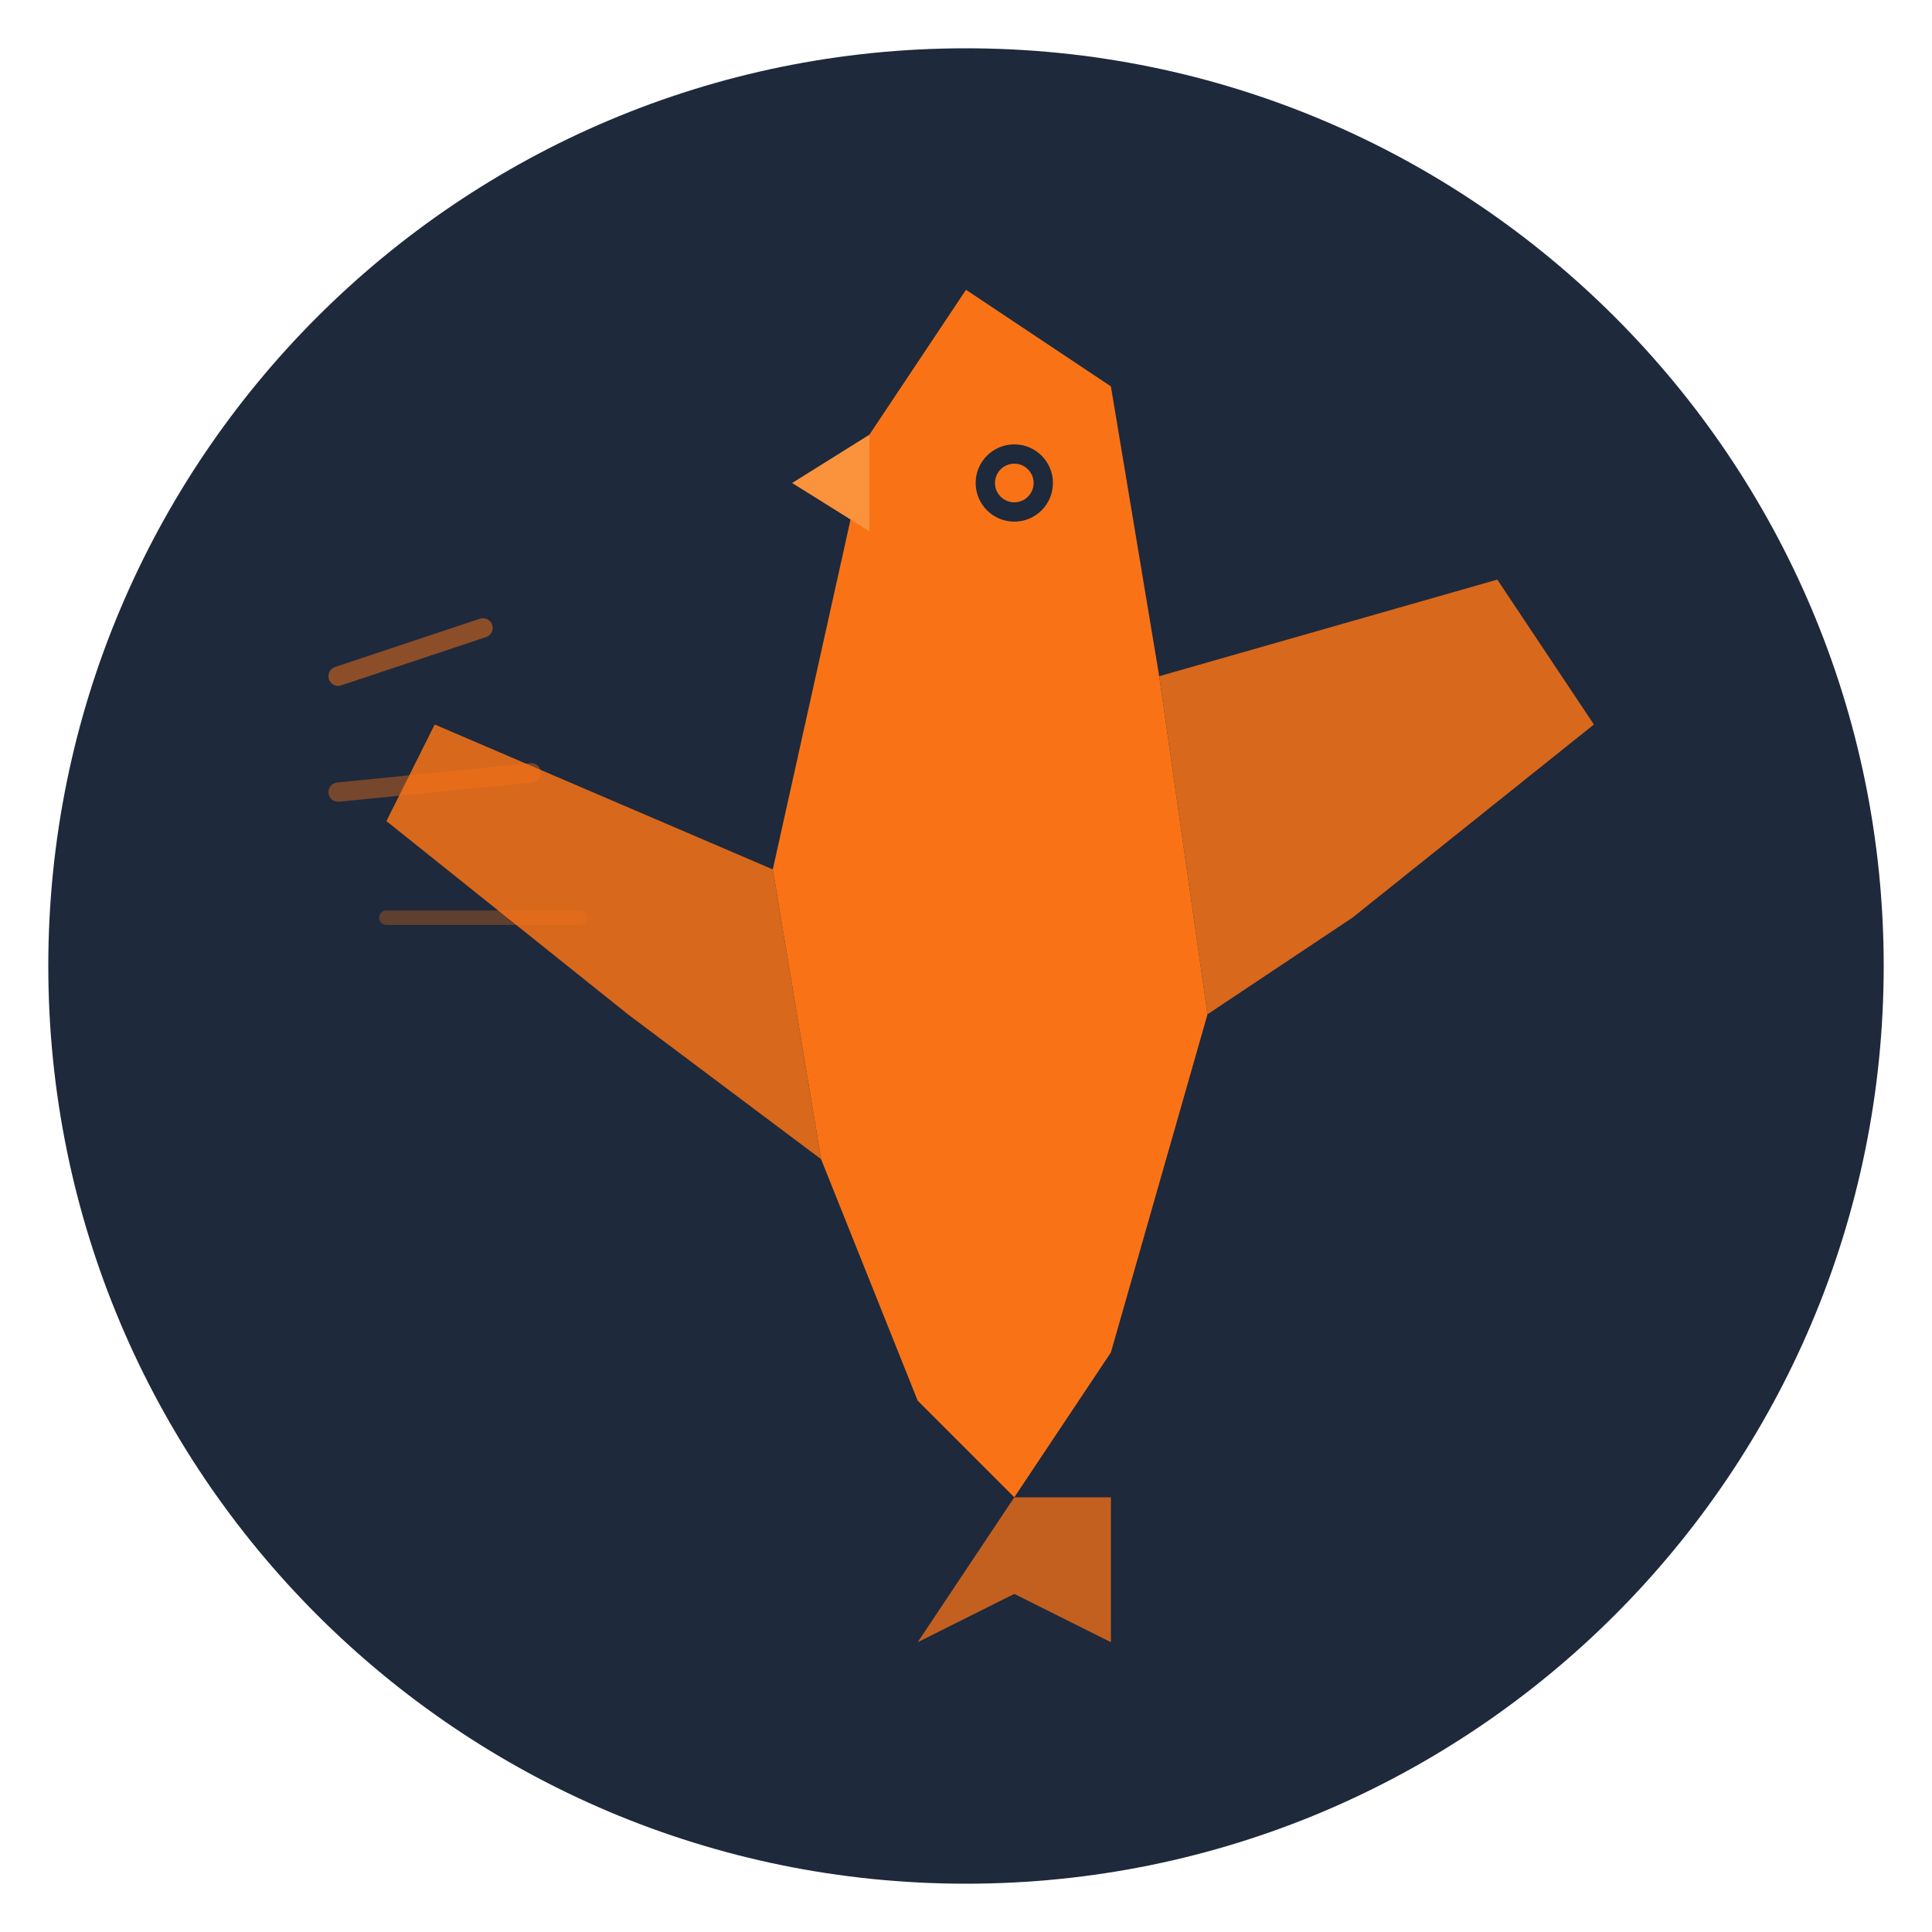
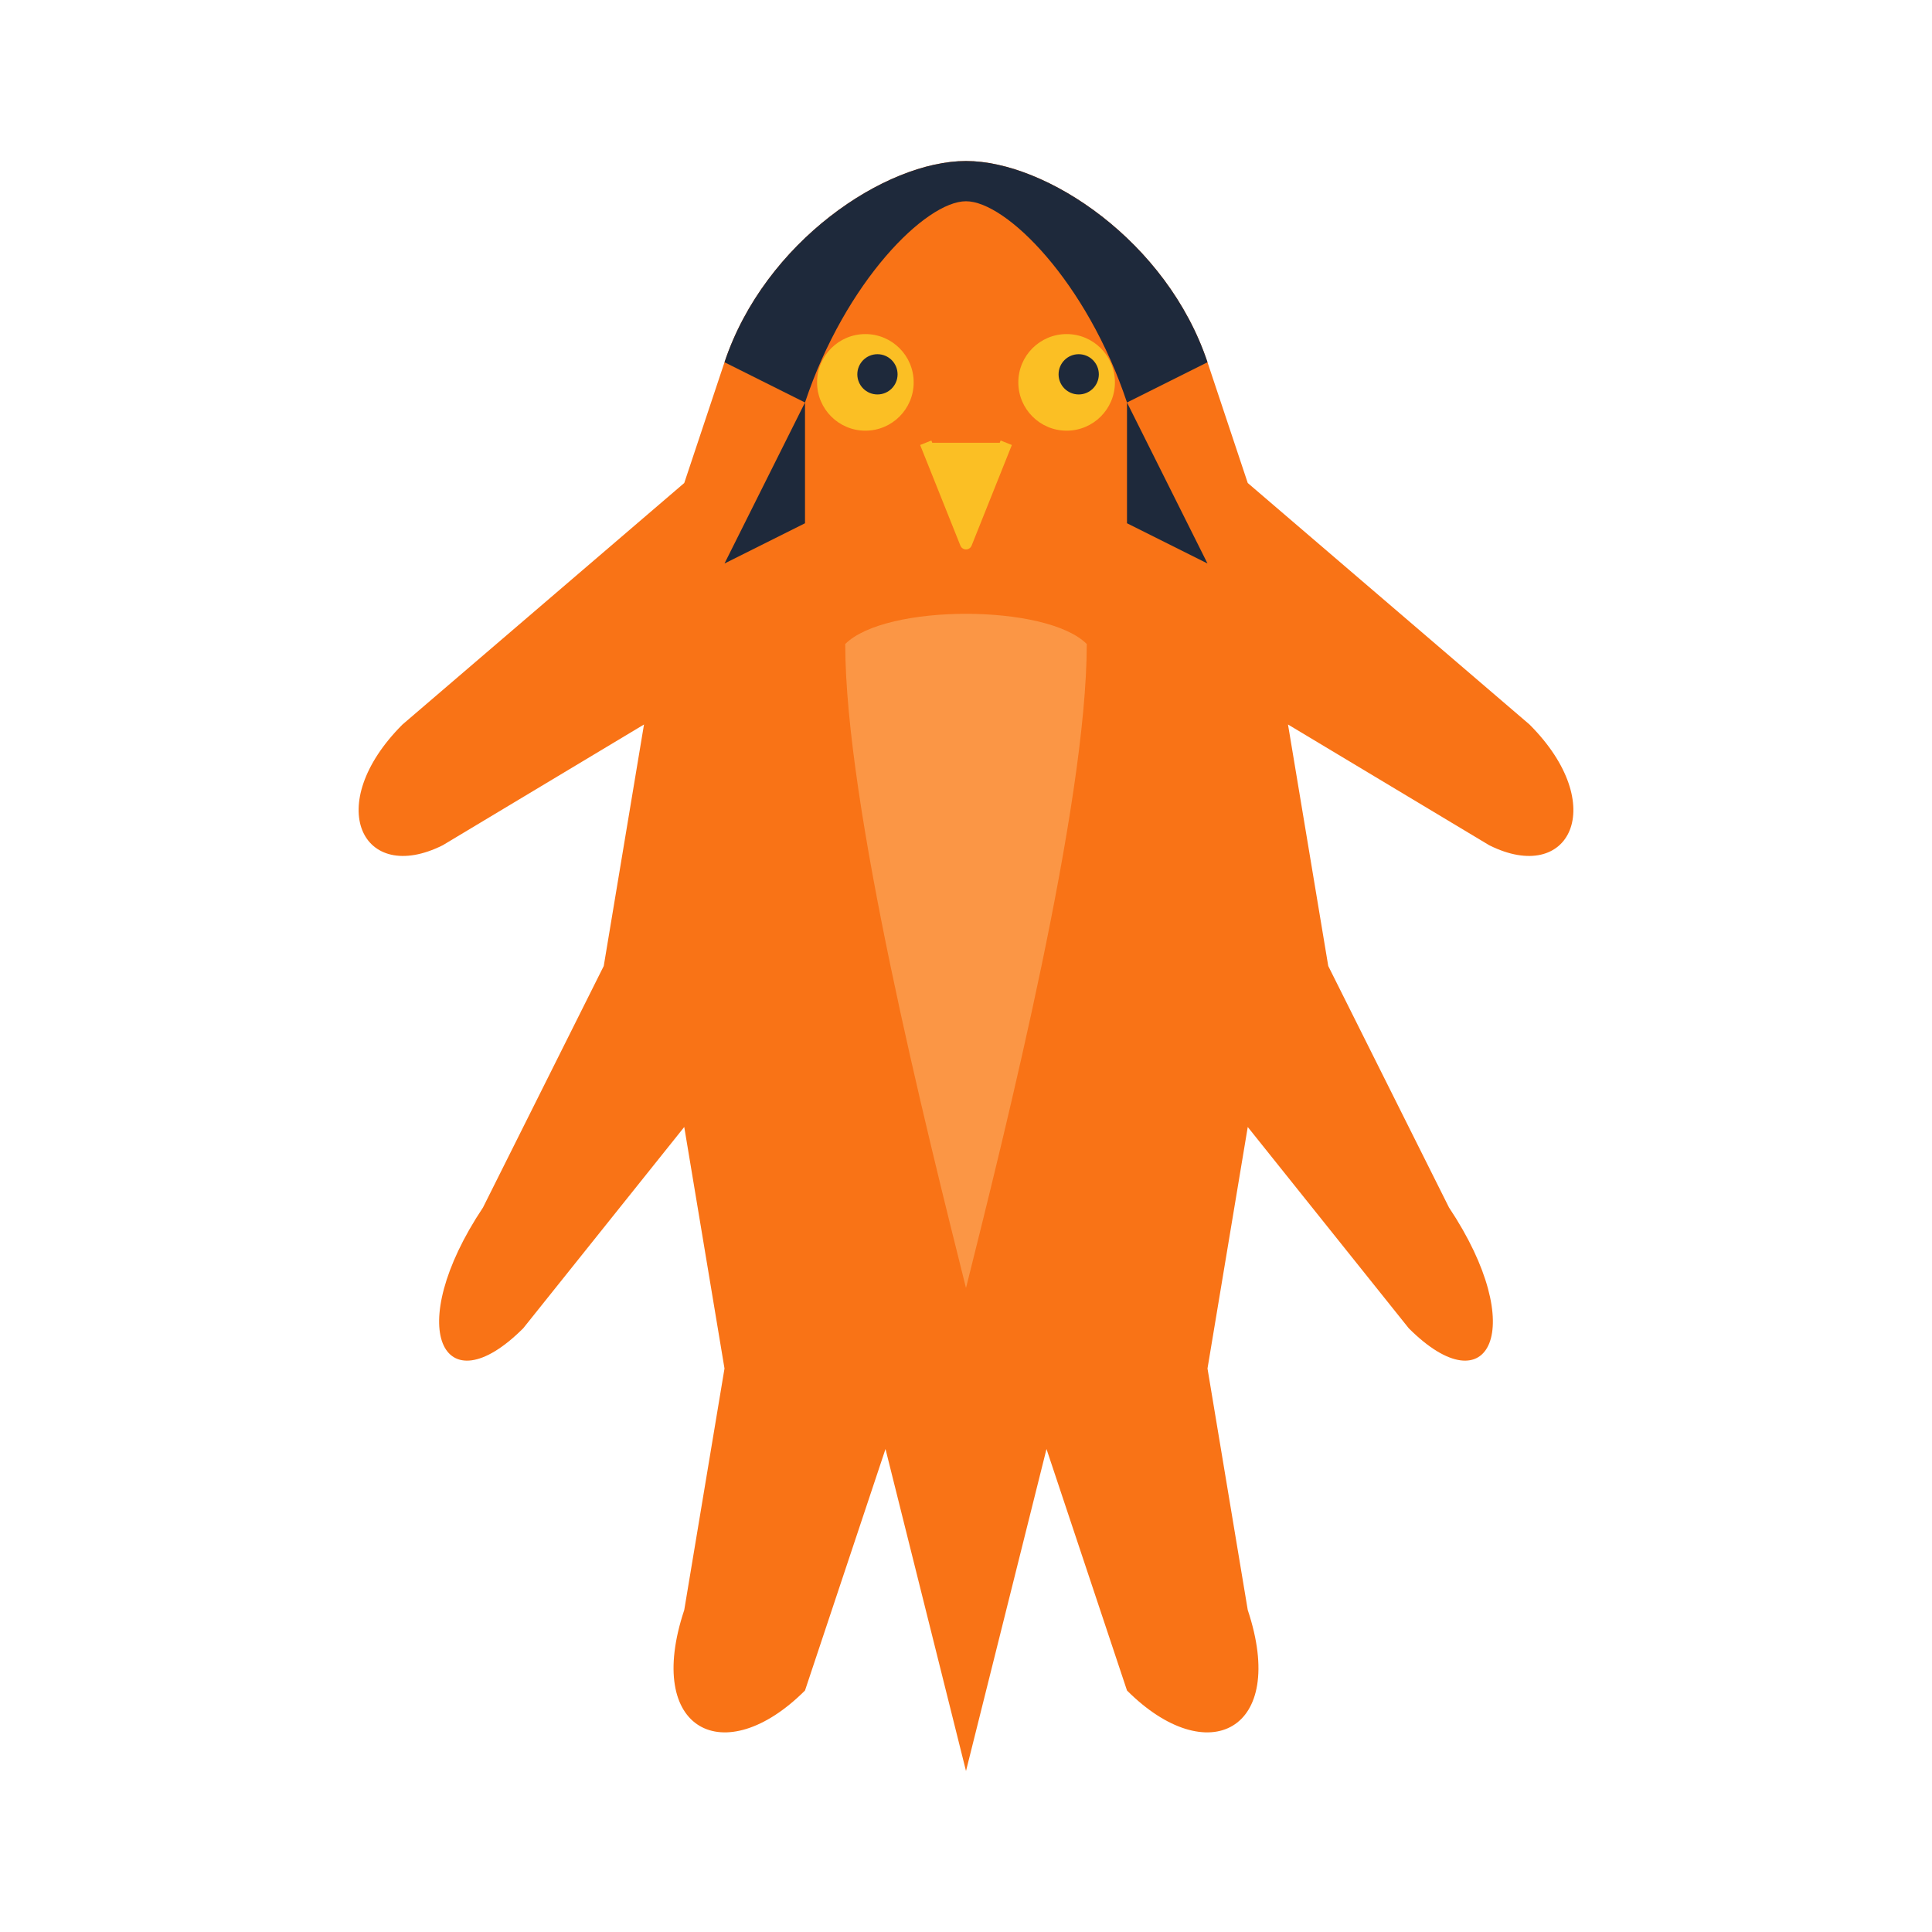
- <svg xmlns="http://www.w3.org/2000/svg" viewBox="0 0 200 200" width="200" height="200">
-   <circle cx="100" cy="100" r="95" fill="#1E293B" />
-   <g transform="translate(100,100)">
-     <path d="M-10,-55 L20,-30 L25,5 L15,40 L5,55 L-5,45 L-15,20 L-20,-10 Z" fill="#F97316" />
-     <path d="M-20,-10 L-55,-25 L-60,-15 L-35,5 L-15,20 Z" fill="#F97316" opacity="0.85" />
-     <path d="M20,-30 L55,-40 L65,-25 L40,-5 L25,5 Z" fill="#F97316" opacity="0.85" />
-     <path d="M-10,-55 L0,-70 L15,-60 L20,-30 L5,-40 Z" fill="#F97316" />
-     <circle cx="5" cy="-50" r="4" fill="#1E293B" />
-     <circle cx="5" cy="-50" r="2" fill="#F97316" />
-     <path d="M-10,-55 L-18,-50 L-10,-45 Z" fill="#FB923C" />
-     <path d="M5,55 L-5,70 L5,65 L15,70 L15,55 Z" fill="#F97316" opacity="0.75" />
-     <line x1="-50" y1="-35" x2="-65" y2="-30" stroke="#F97316" stroke-width="2" stroke-linecap="round" opacity="0.5" />
-     <line x1="-45" y1="-20" x2="-65" y2="-18" stroke="#F97316" stroke-width="2" stroke-linecap="round" opacity="0.4" />
-     <line x1="-40" y1="-5" x2="-60" y2="-5" stroke="#F97316" stroke-width="1.5" stroke-linecap="round" opacity="0.3" />
-   </g>
+ <svg xmlns="http://www.w3.org/2000/svg" viewBox="0 0 48 48" fill="none">
+   <path d="M24 4 C22 4, 19 6, 18 9 L17 12 L10 18 C8 20, 9 22, 11 21 L16 18 L15 24 L12 30 C10 33, 11 35, 13 33 L17 28 L18 34 L17 40 C16 43, 18 44, 20 42 L22 36 L24 44 L26 36 L28 42 C30 44, 32 43, 31 40 L30 34 L31 28 L35 33 C37 35, 38 33, 36 30 L33 24 L32 18 L37 21 C39 22, 40 20, 38 18 L31 12 L30 9 C29 6, 26 4, 24 4Z" fill="#f97316" />
+   <path d="M24 4 C22 4, 19 6, 18 9 L20 10 C21 7, 23 5, 24 5 C25 5, 27 7, 28 10 L30 9 C29 6, 26 4, 24 4Z" fill="#1e293b" />
+   <path d="M20 10 L18 14 L20 13Z" fill="#1e293b" />
+   <path d="M28 10 L30 14 L28 13Z" fill="#1e293b" />
+   <circle cx="21.5" cy="9.5" r="1.2" fill="#fbbf24" />
+   <circle cx="21.8" cy="9.3" r="0.5" fill="#1e293b" />
+   <circle cx="26.5" cy="9.5" r="1.2" fill="#fbbf24" />
+   <circle cx="26.8" cy="9.3" r="0.5" fill="#1e293b" />
+   <path d="M23 11 L24 13.5 L25 11" fill="#fbbf24" stroke="#fbbf24" stroke-width="0.3" stroke-linejoin="round" />
+   <path d="M21 16 C21 20, 23 28, 24 32 C25 28, 27 20, 27 16 C26 15, 22 15, 21 16Z" fill="#fdba74" opacity="0.5" />
</svg>
